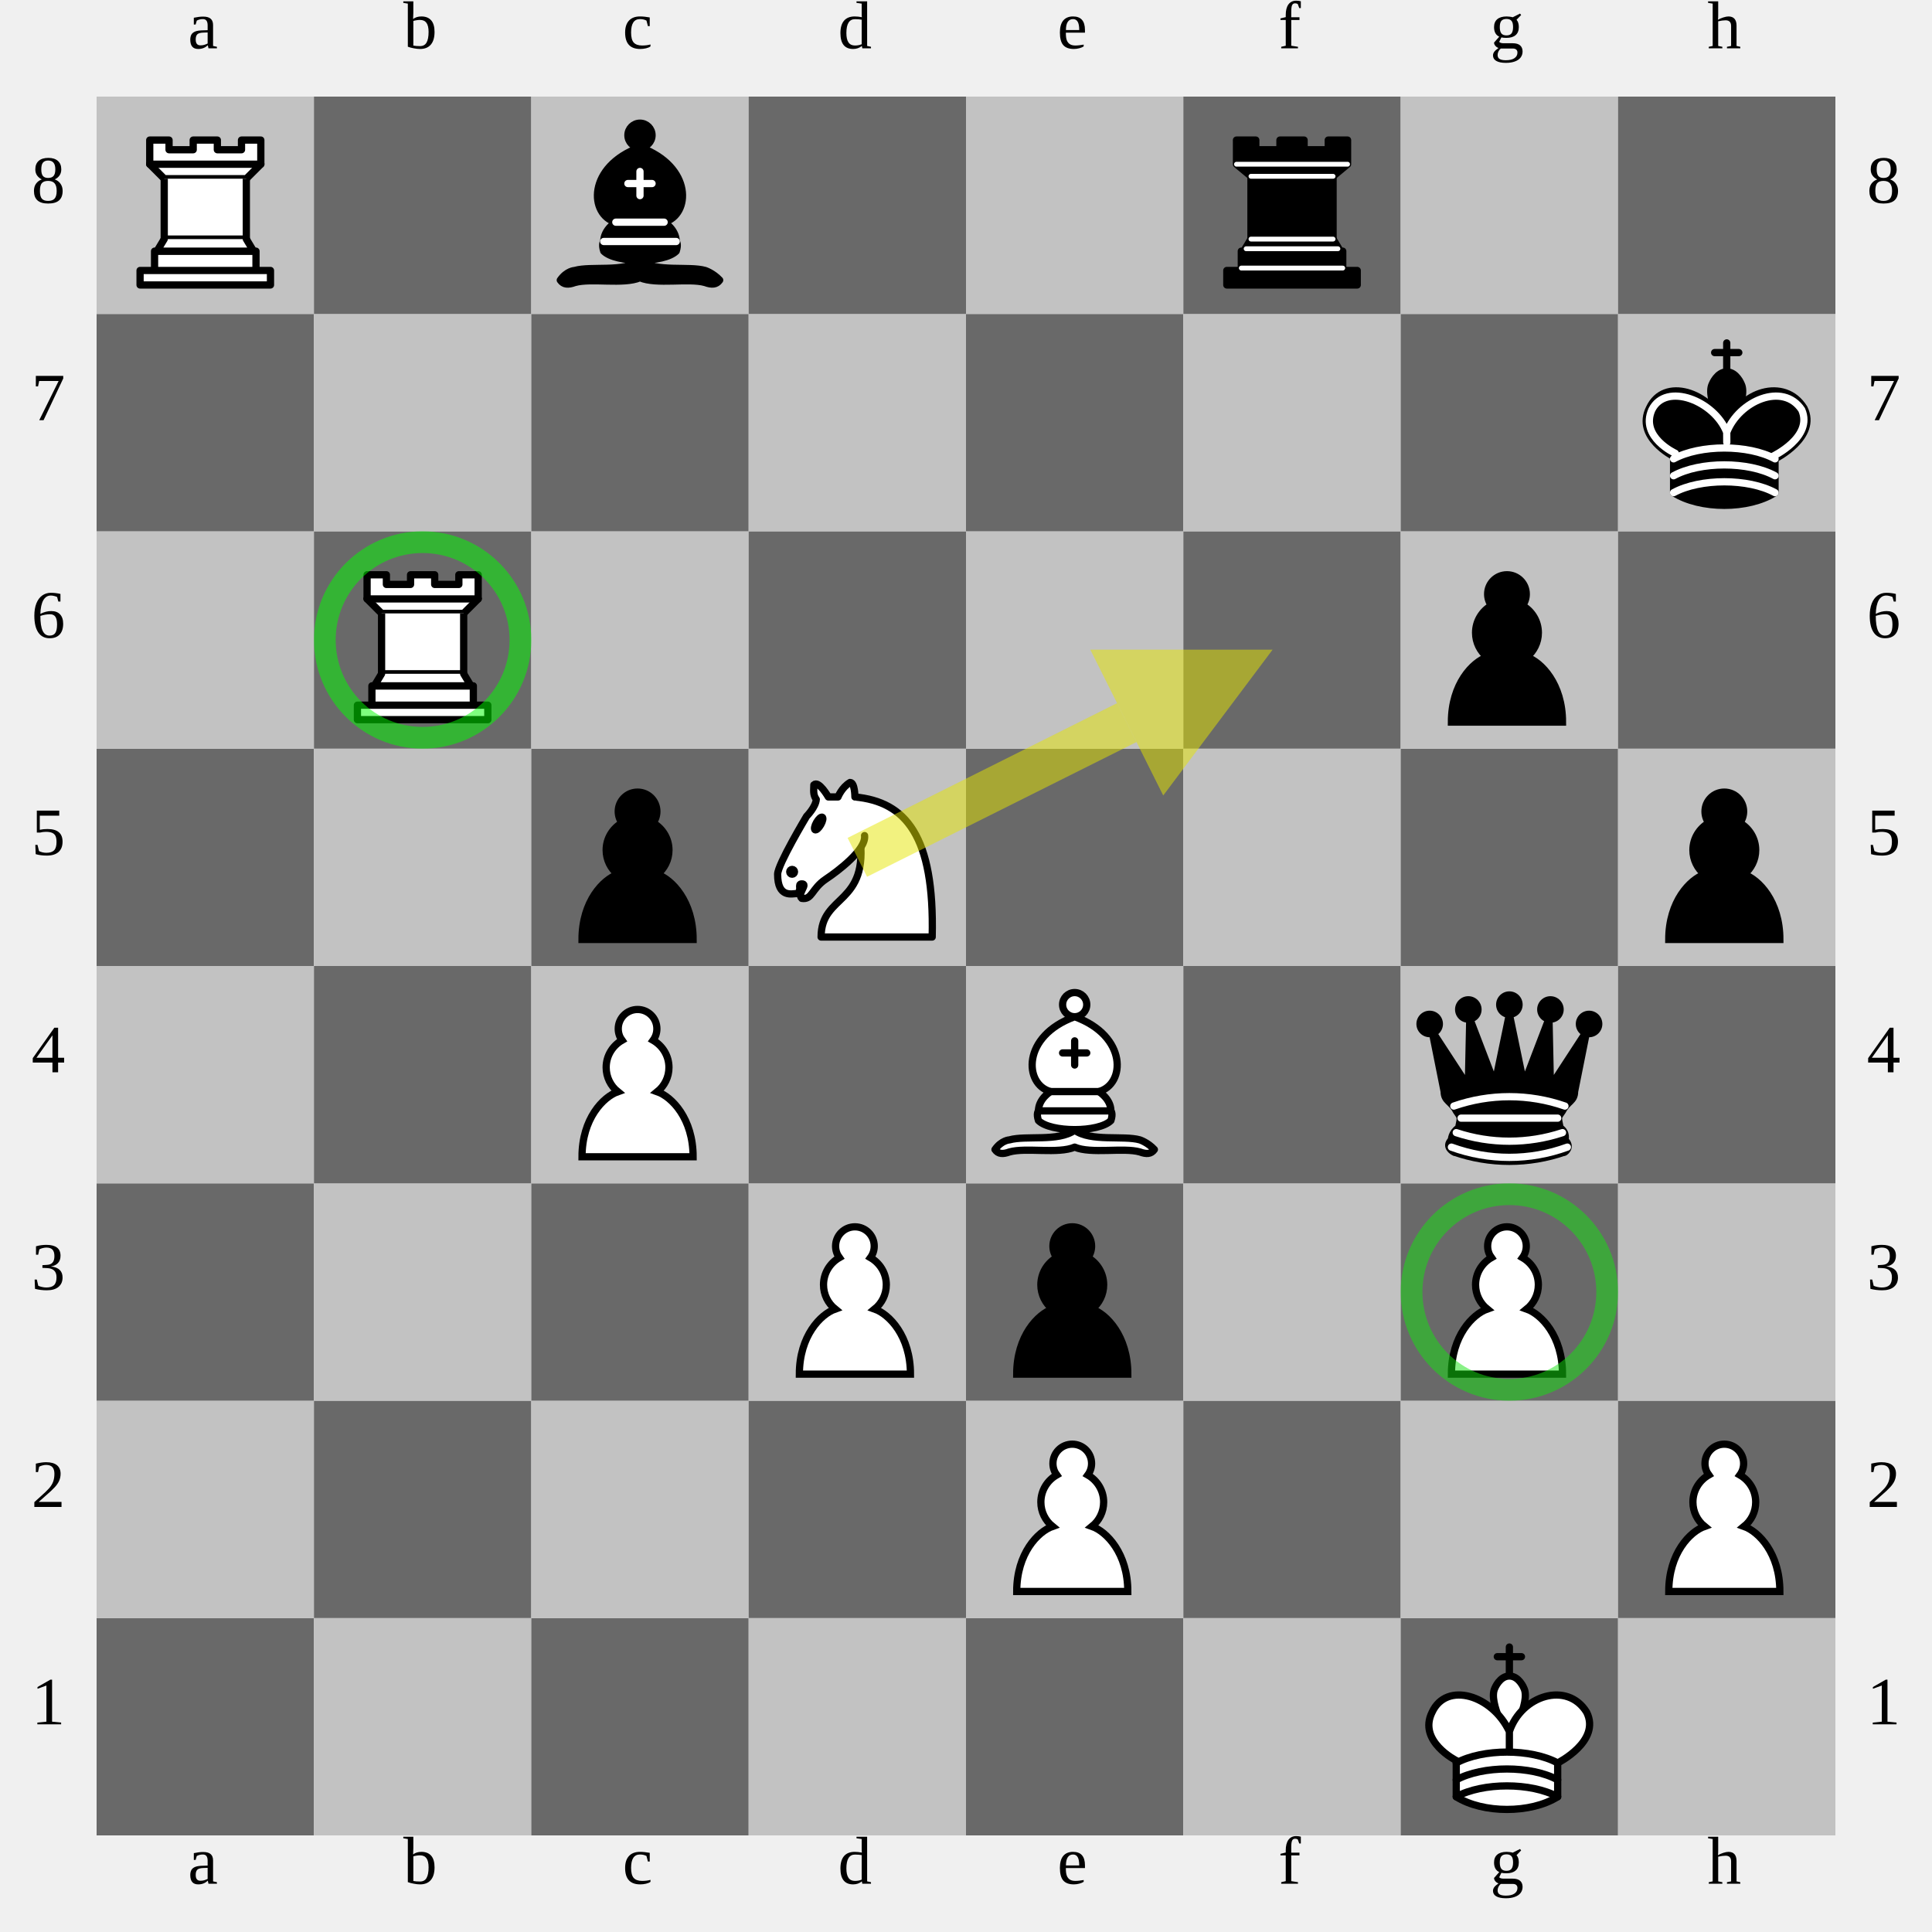
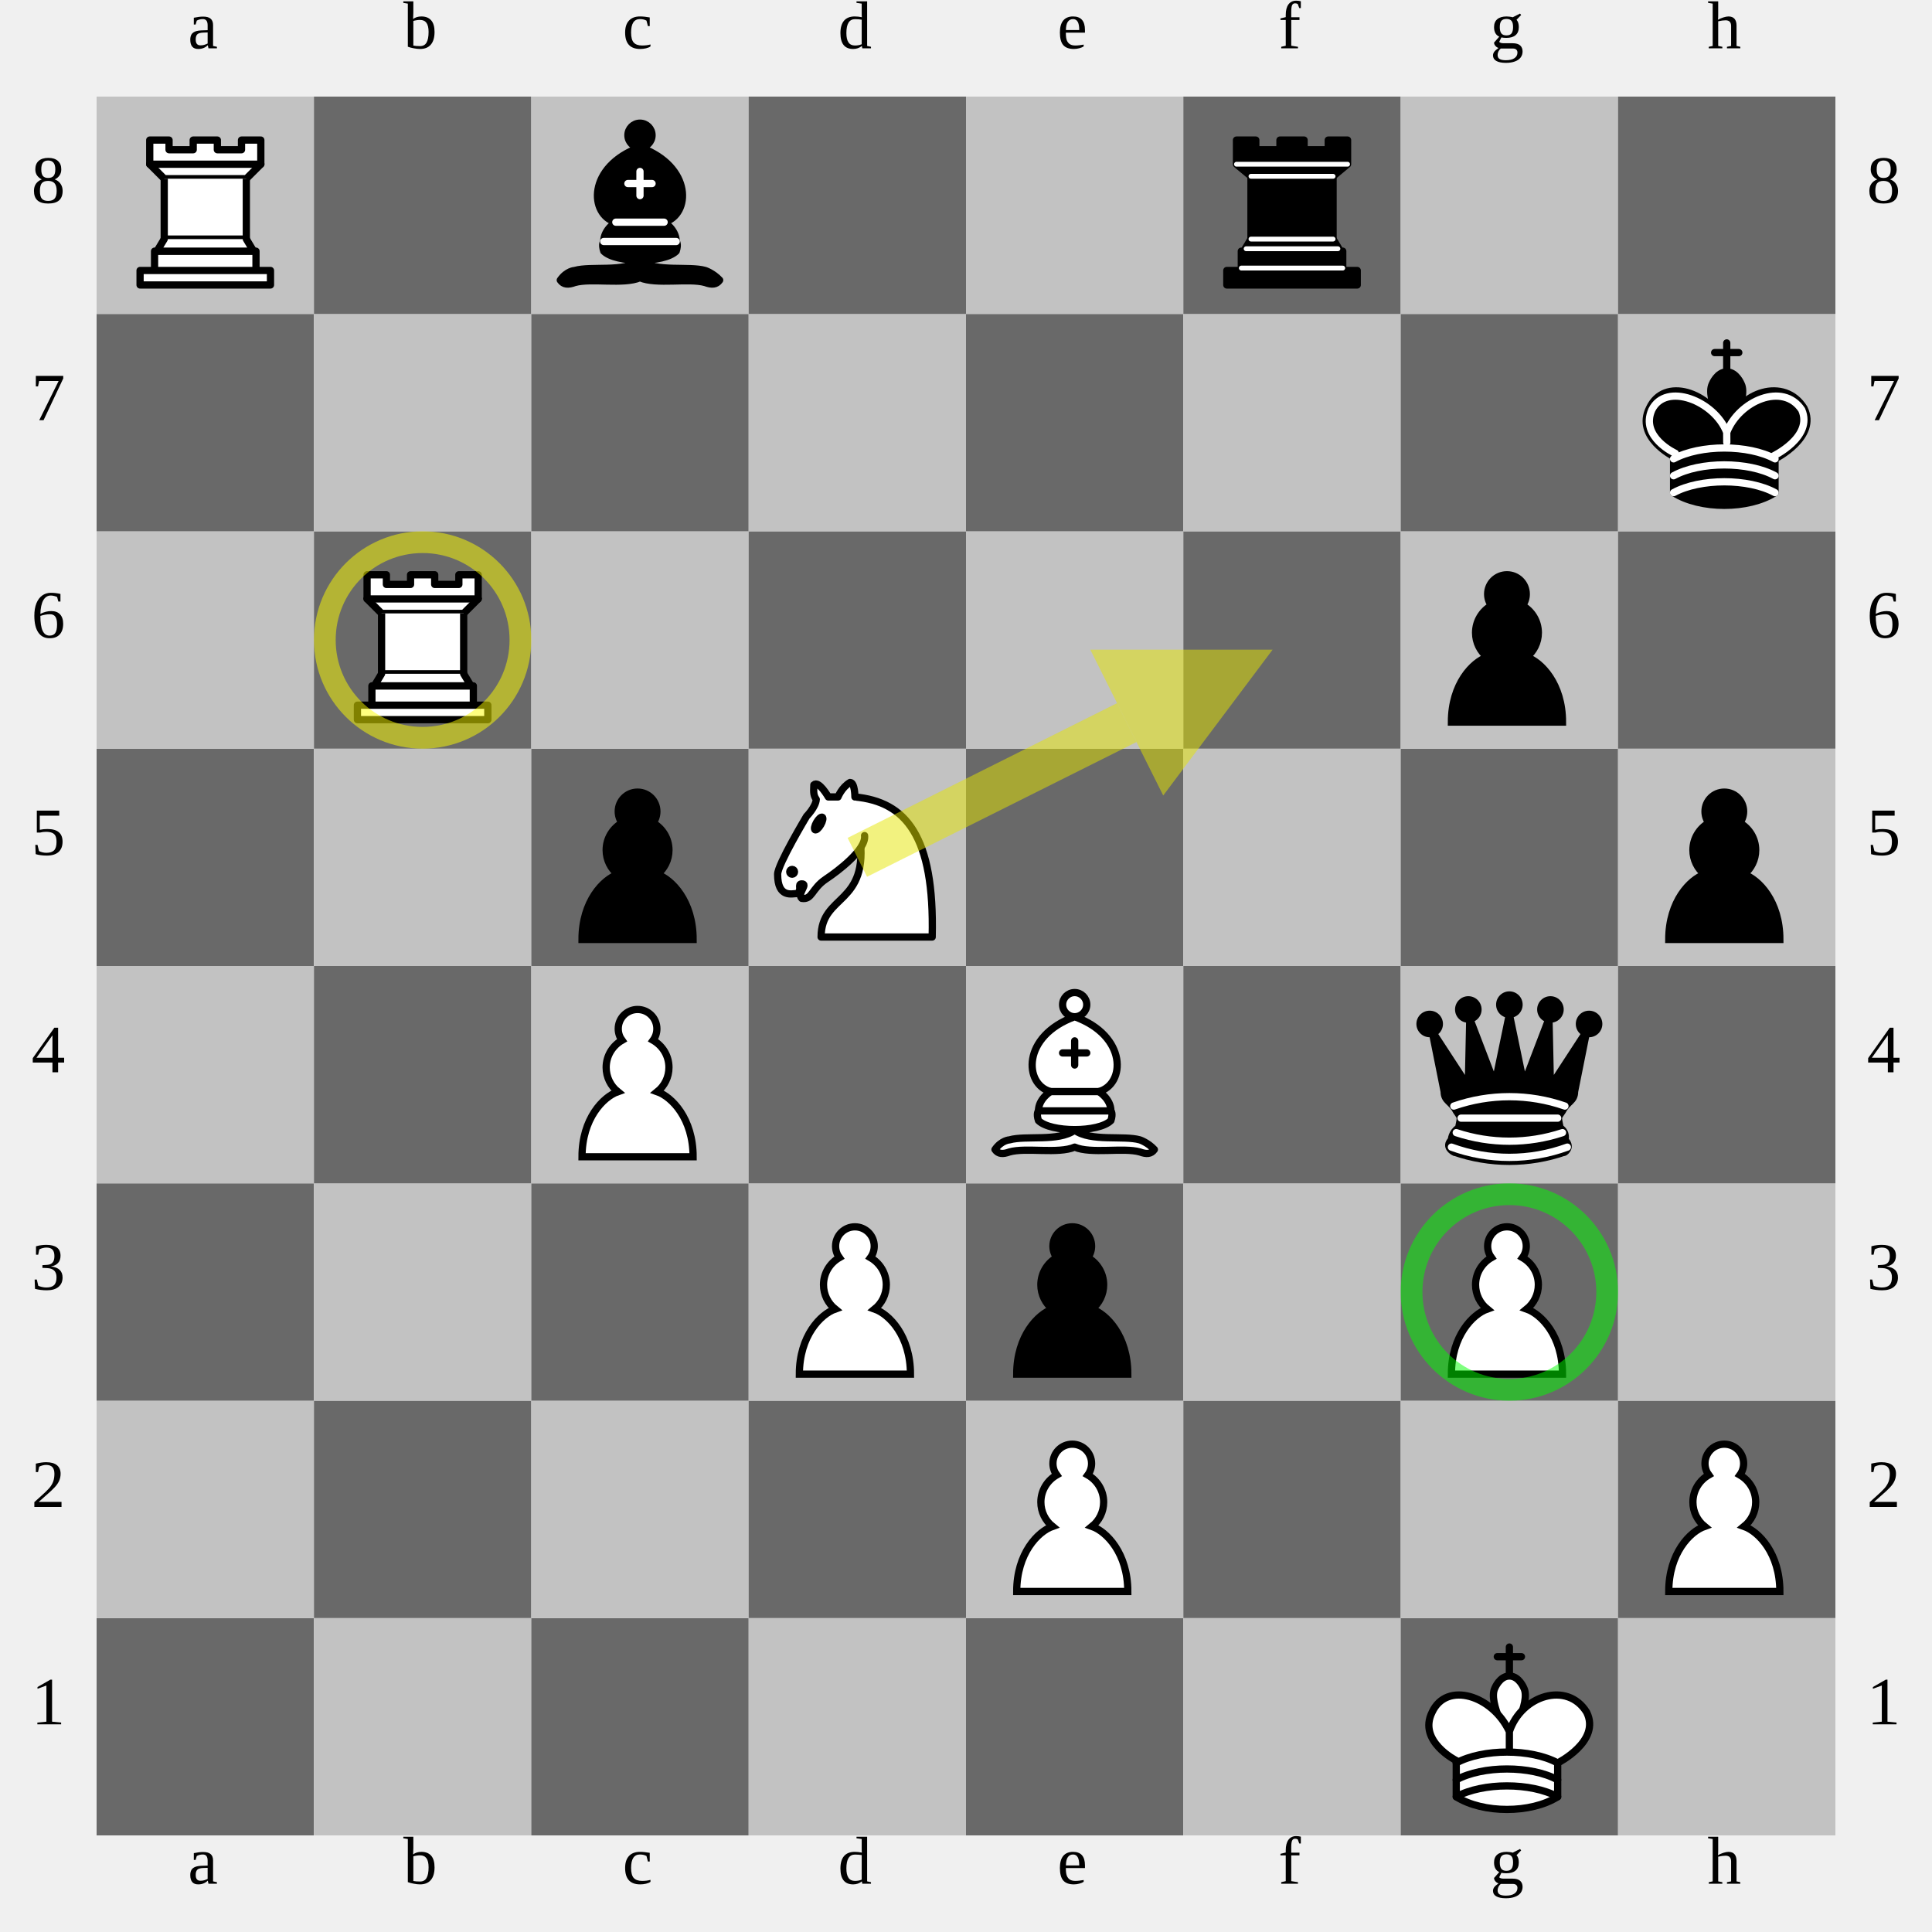
<svg xmlns="http://www.w3.org/2000/svg" xmlns:xlink="http://www.w3.org/1999/xlink" version="1.1" viewBox="0 0 400 400">
  <defs>
    <g class="white pawn" id="white-pawn">
      <path d="M22 9c-2.21 0-4 1.79-4 4 0 .89.29 1.71.78 2.38-1.95 1.12-3.28 3.21-3.28 5.62 0 2.03.94 3.84 2.41 5.03-3 1.06-7.41 5.55-7.41 13.47h23c0-7.92-4.41-12.41-7.41-13.47 1.47-1.19 2.41-3 2.41-5.03 0-2.41-1.33-4.5-3.28-5.62.49-.67.78-1.49.78-2.38 0-2.21-1.79-4-4-4z" fill="#fff" stroke="#000" stroke-linecap="round" stroke-width="1.5" />
    </g>
    <g class="white knight" fill="none" fill-rule="evenodd" id="white-knight" stroke="#000" stroke-linecap="round" stroke-linejoin="round" stroke-width="1.5">
      <path d="M 22,10 C 32.5,11 38.5,18 38,39 L 15,39 C 15,30 25,32.5 23,18" style="fill:#ffffff; stroke:#000000;" />
      <path d="M 24,18 C 24.38,20.91 18.45,25.37 16,27 C 13,29 13.18,31.34 11,31 C 9.958,30.06 12.41,27.96 11,28 C 10,28 11.19,29.23 10,30 C 9,30 5.997,31 6,26 C 6,24 12,14 12,14 C 12,14 13.89,12.1 14,10.5 C 13.27,9.506 13.5,8.5 13.5,7.5 C 14.5,6.5 16.5,10 16.5,10 L 18.5,10 C 18.5,10 19.28,8.008 21,7 C 22,7 22,10 22,10" style="fill:#ffffff; stroke:#000000;" />
      <path d="M 9.5 25.5 A 0.5 0.5 0 1 1 8.5,25.5 A 0.5 0.5 0 1 1 9.5 25.5 z" style="fill:#000000; stroke:#000000;" />
      <path d="M 15 15.5 A 0.5 1.5 0 1 1 14,15.5 A 0.5 1.5 0 1 1 15 15.5 z" style="fill:#000000; stroke:#000000;" transform="matrix(0.866,0.5,-0.5,0.866,9.693,-5.173)" />
    </g>
    <g class="white bishop" fill="none" fill-rule="evenodd" id="white-bishop" stroke="#000" stroke-linecap="round" stroke-linejoin="round" stroke-width="1.5">
      <g fill="#fff" stroke-linecap="butt">
        <path d="M9 36c3.39-.97 10.11.43 13.5-2 3.39 2.43 10.11 1.03 13.5 2 0 0 1.65.54 3 2-.68.97-1.65.99-3 .5-3.39-.97-10.11.46-13.5-1-3.39 1.46-10.11.03-13.5 1-1.354.49-2.323.47-3-.5 1.354-1.94 3-2 3-2zM15 32c2.5 2.5 12.5 2.5 15 0 .5-1.5 0-2 0-2 0-2.5-2.5-4-2.5-4 5.5-1.5 6-11.5-5-15.5-11 4-10.5 14-5 15.5 0 0-2.5 1.5-2.5 4 0 0-.5.5 0 2zM25 8a2.5 2.5 0 1 1-5 0 2.5 2.5 0 1 1 5 0z" />
      </g>
      <path d="M17.5 26h10M15 30h15m-7.5-14.5v5M20 18h5" stroke-linejoin="miter" />
    </g>
    <g class="white rook" fill="#fff" fill-rule="evenodd" id="white-rook" stroke="#000" stroke-linecap="round" stroke-linejoin="round" stroke-width="1.5">
      <path d="M9 39h27v-3H9v3zM12 36v-4h21v4H12zM11 14V9h4v2h5V9h5v2h5V9h4v5" stroke-linecap="butt" />
      <path d="M34 14l-3 3H14l-3-3" />
      <path d="M31 17v12.5H14V17" stroke-linecap="butt" stroke-linejoin="miter" />
      <path d="M31 29.5l1.5 2.5h-20l1.5-2.5" />
      <path d="M11 14h23" fill="none" stroke-linejoin="miter" />
    </g>
    <g class="white king" fill="none" fill-rule="evenodd" id="white-king" stroke="#000" stroke-linecap="round" stroke-linejoin="round" stroke-width="1.5">
      <path d="M22.5 11.63V6M20 8h5" stroke-linejoin="miter" />
      <path d="M22.5 25s4.5-7.5 3-10.5c0 0-1-2.5-3-2.5s-3 2.5-3 2.5c-1.5 3 3 10.5 3 10.5" fill="#fff" stroke-linecap="butt" stroke-linejoin="miter" />
      <path d="M11.5 37c5.5 3.5 15.5 3.5 21 0v-7s9-4.5 6-10.5c-4-6.5-13.5-3.5-16 4V27v-3.5c-3.5-7.5-13-10.5-16-4-3 6 5 10 5 10V37z" fill="#fff" />
      <path d="M11.5 30c5.5-3 15.5-3 21 0m-21 3.5c5.5-3 15.5-3 21 0m-21 3.5c5.5-3 15.5-3 21 0" />
    </g>
    <g class="black pawn" id="black-pawn">
      <path d="M22 9c-2.21 0-4 1.79-4 4 0 .89.29 1.71.78 2.38-1.95 1.12-3.28 3.21-3.28 5.62 0 2.03.94 3.84 2.41 5.03-3 1.06-7.41 5.55-7.41 13.47h23c0-7.92-4.41-12.41-7.41-13.47 1.47-1.19 2.41-3 2.41-5.03 0-2.41-1.33-4.5-3.28-5.62.49-.67.78-1.49.78-2.38 0-2.21-1.79-4-4-4z" stroke="#000" stroke-linecap="round" stroke-width="1.5" />
    </g>
    <g class="black bishop" fill="none" fill-rule="evenodd" id="black-bishop" stroke="#000" stroke-linecap="round" stroke-linejoin="round" stroke-width="1.5">
      <path d="M9 36c3.39-.97 10.11.43 13.5-2 3.39 2.43 10.11 1.03 13.5 2 0 0 1.65.54 3 2-.68.97-1.65.99-3 .5-3.39-.97-10.11.46-13.5-1-3.39 1.46-10.11.03-13.5 1-1.354.49-2.323.47-3-.5 1.354-1.94 3-2 3-2zm6-4c2.5 2.5 12.5 2.5 15 0 .5-1.5 0-2 0-2 0-2.5-2.5-4-2.5-4 5.5-1.5 6-11.5-5-15.5-11 4-10.5 14-5 15.5 0 0-2.5 1.5-2.5 4 0 0-.5.5 0 2zM25 8a2.5 2.5 0 1 1-5 0 2.5 2.5 0 1 1 5 0z" fill="#000" stroke-linecap="butt" />
      <path d="M17.5 26h10M15 30h15m-7.5-14.5v5M20 18h5" stroke="#fff" stroke-linejoin="miter" />
    </g>
    <g class="black rook" fill="#000" fill-rule="evenodd" id="black-rook" stroke="#000" stroke-linecap="round" stroke-linejoin="round" stroke-width="1.5">
      <path d="M9 39h27v-3H9v3zM12.5 32l1.5-2.5h17l1.5 2.5h-20zM12 36v-4h21v4H12z" stroke-linecap="butt" />
      <path d="M14 29.5v-13h17v13H14z" stroke-linecap="butt" stroke-linejoin="miter" />
      <path d="M14 16.5L11 14h23l-3 2.5H14zM11 14V9h4v2h5V9h5v2h5V9h4v5H11z" stroke-linecap="butt" />
      <path d="M12 35.5h21M13 31.5h19M14 29.5h17M14 16.5h17M11 14h23" fill="none" stroke="#fff" stroke-linejoin="miter" stroke-width="1" />
    </g>
    <g class="black queen" fill="#000" fill-rule="evenodd" id="black-queen" stroke="#000" stroke-linecap="round" stroke-linejoin="round" stroke-width="1.5">
      <g fill="#000" stroke="none">
        <circle cx="6" cy="12" r="2.75" />
        <circle cx="14" cy="9" r="2.75" />
        <circle cx="22.5" cy="8" r="2.75" />
        <circle cx="31" cy="9" r="2.75" />
        <circle cx="39" cy="12" r="2.75" />
      </g>
      <path d="M9 26c8.5-1.5 21-1.5 27 0l2.5-12.5L31 25l-.3-14.1-5.2 13.6-3-14.5-3 14.5-5.2-13.6L14 25 6.5 13.5 9 26zM9 26c0 2 1.5 2 2.5 4 1 1.5 1 1 .5 3.5-1.5 1-1.5 2.5-1.5 2.5-1.5 1.5.5 2.5.5 2.5 6.5 1 16.5 1 23 0 0 0 1.5-1 0-2.5 0 0 .5-1.5-1-2.5-.5-2.5-.5-2 .5-3.5 1-2 2.5-2 2.5-4-8.5-1.5-18.5-1.5-27 0z" stroke-linecap="butt" />
      <path d="M11 38.5a35 35 1 0 0 23 0" fill="none" stroke-linecap="butt" />
      <path d="M11 29a35 35 1 0 1 23 0M12.5 31.5h20M11.5 34.5a35 35 1 0 0 22 0M10.5 37.5a35 35 1 0 0 24 0" fill="none" stroke="#fff" />
    </g>
    <g class="black king" fill="none" fill-rule="evenodd" id="black-king" stroke="#000" stroke-linecap="round" stroke-linejoin="round" stroke-width="1.5">
      <path d="M22.5 11.63V6" stroke-linejoin="miter" />
      <path d="M22.5 25s4.5-7.5 3-10.5c0 0-1-2.5-3-2.5s-3 2.5-3 2.5c-1.5 3 3 10.5 3 10.5" fill="#000" stroke-linecap="butt" stroke-linejoin="miter" />
      <path d="M11.5 37c5.5 3.5 15.5 3.5 21 0v-7s9-4.5 6-10.5c-4-6.5-13.5-3.5-16 4V27v-3.5c-3.5-7.5-13-10.5-16-4-3 6 5 10 5 10V37z" fill="#000" />
      <path d="M20 8h5" stroke-linejoin="miter" />
      <path d="M32 29.5s8.5-4 6.03-9.65C34.15 14 25 18 22.5 24.5l.01 2.1-.01-2.1C20 18 9.906 14 6.997 19.85c-2.497 5.65 4.853 9 4.853 9M11.5 30c5.5-3 15.5-3 21 0m-21 3.5c5.5-3 15.5-3 21 0m-21 3.5c5.5-3 15.5-3 21 0" stroke="#fff" />
    </g>
  </defs>
  <rect class="square dark a1" fill="#696969" height="45" stroke="none" width="45" x="20" y="335" />
  <rect class="square light b1" fill="#c2c2c2" height="45" stroke="none" width="45" x="65" y="335" />
  <rect class="square dark c1" fill="#696969" height="45" stroke="none" width="45" x="110" y="335" />
  <rect class="square light d1" fill="#c2c2c2" height="45" stroke="none" width="45" x="155" y="335" />
  <rect class="square dark e1" fill="#696969" height="45" stroke="none" width="45" x="200" y="335" />
  <rect class="square light f1" fill="#c2c2c2" height="45" stroke="none" width="45" x="245" y="335" />
  <rect class="square dark g1" fill="#696969" height="45" stroke="none" width="45" x="290" y="335" />
  <use transform="translate(290, 335)" xlink:href="#white-king" />
  <rect class="square light h1" fill="#c2c2c2" height="45" stroke="none" width="45" x="335" y="335" />
  <rect class="square light a2" fill="#c2c2c2" height="45" stroke="none" width="45" x="20" y="290" />
  <rect class="square dark b2" fill="#696969" height="45" stroke="none" width="45" x="65" y="290" />
  <rect class="square light c2" fill="#c2c2c2" height="45" stroke="none" width="45" x="110" y="290" />
  <rect class="square dark d2" fill="#696969" height="45" stroke="none" width="45" x="155" y="290" />
  <rect class="square light e2" fill="#c2c2c2" height="45" stroke="none" width="45" x="200" y="290" />
  <use transform="translate(200, 290)" xlink:href="#white-pawn" />
  <rect class="square dark f2" fill="#696969" height="45" stroke="none" width="45" x="245" y="290" />
  <rect class="square light g2" fill="#c2c2c2" height="45" stroke="none" width="45" x="290" y="290" />
  <rect class="square dark h2" fill="#696969" height="45" stroke="none" width="45" x="335" y="290" />
  <use transform="translate(335, 290)" xlink:href="#white-pawn" />
  <rect class="square dark a3" fill="#696969" height="45" stroke="none" width="45" x="20" y="245" />
  <rect class="square light b3" fill="#c2c2c2" height="45" stroke="none" width="45" x="65" y="245" />
  <rect class="square dark c3" fill="#696969" height="45" stroke="none" width="45" x="110" y="245" />
  <rect class="square light d3" fill="#c2c2c2" height="45" stroke="none" width="45" x="155" y="245" />
  <use transform="translate(155, 245)" xlink:href="#white-pawn" />
  <rect class="square dark e3" fill="#696969" height="45" stroke="none" width="45" x="200" y="245" />
  <use transform="translate(200, 245)" xlink:href="#black-pawn" />
  <rect class="square light f3" fill="#c2c2c2" height="45" stroke="none" width="45" x="245" y="245" />
  <rect class="square dark g3" fill="#696969" height="45" stroke="none" width="45" x="290" y="245" />
  <use transform="translate(290, 245)" xlink:href="#white-pawn" />
  <rect class="square light h3" fill="#c2c2c2" height="45" stroke="none" width="45" x="335" y="245" />
  <rect class="square light a4" fill="#c2c2c2" height="45" stroke="none" width="45" x="20" y="200" />
  <rect class="square dark b4" fill="#696969" height="45" stroke="none" width="45" x="65" y="200" />
  <rect class="square light c4" fill="#c2c2c2" height="45" stroke="none" width="45" x="110" y="200" />
  <use transform="translate(110, 200)" xlink:href="#white-pawn" />
  <rect class="square dark d4" fill="#696969" height="45" stroke="none" width="45" x="155" y="200" />
  <rect class="square light e4" fill="#c2c2c2" height="45" stroke="none" width="45" x="200" y="200" />
  <use transform="translate(200, 200)" xlink:href="#white-bishop" />
  <rect class="square dark f4" fill="#696969" height="45" stroke="none" width="45" x="245" y="200" />
  <rect class="square light g4" fill="#c2c2c2" height="45" stroke="none" width="45" x="290" y="200" />
  <use transform="translate(290, 200)" xlink:href="#black-queen" />
  <rect class="square dark h4" fill="#696969" height="45" stroke="none" width="45" x="335" y="200" />
  <rect class="square dark a5" fill="#696969" height="45" stroke="none" width="45" x="20" y="155" />
  <rect class="square light b5" fill="#c2c2c2" height="45" stroke="none" width="45" x="65" y="155" />
  <rect class="square dark c5" fill="#696969" height="45" stroke="none" width="45" x="110" y="155" />
  <use transform="translate(110, 155)" xlink:href="#black-pawn" />
  <rect class="square light d5" fill="#c2c2c2" height="45" stroke="none" width="45" x="155" y="155" />
  <use transform="translate(155, 155)" xlink:href="#white-knight" />
  <rect class="square dark e5" fill="#696969" height="45" stroke="none" width="45" x="200" y="155" />
  <rect class="square light f5" fill="#c2c2c2" height="45" stroke="none" width="45" x="245" y="155" />
  <rect class="square dark g5" fill="#696969" height="45" stroke="none" width="45" x="290" y="155" />
  <rect class="square light h5" fill="#c2c2c2" height="45" stroke="none" width="45" x="335" y="155" />
  <use transform="translate(335, 155)" xlink:href="#black-pawn" />
  <rect class="square light a6" fill="#c2c2c2" height="45" stroke="none" width="45" x="20" y="110" />
  <rect class="square dark b6" fill="#696969" height="45" stroke="none" width="45" x="65" y="110" />
  <use transform="translate(65, 110)" xlink:href="#white-rook" />
  <rect class="square light c6" fill="#c2c2c2" height="45" stroke="none" width="45" x="110" y="110" />
  <rect class="square dark d6" fill="#696969" height="45" stroke="none" width="45" x="155" y="110" />
  <rect class="square light e6" fill="#c2c2c2" height="45" stroke="none" width="45" x="200" y="110" />
  <rect class="square dark f6" fill="#696969" height="45" stroke="none" width="45" x="245" y="110" />
  <rect class="square light g6" fill="#c2c2c2" height="45" stroke="none" width="45" x="290" y="110" />
  <use transform="translate(290, 110)" xlink:href="#black-pawn" />
  <rect class="square dark h6" fill="#696969" height="45" stroke="none" width="45" x="335" y="110" />
  <rect class="square dark a7" fill="#696969" height="45" stroke="none" width="45" x="20" y="65" />
  <rect class="square light b7" fill="#c2c2c2" height="45" stroke="none" width="45" x="65" y="65" />
  <rect class="square dark c7" fill="#696969" height="45" stroke="none" width="45" x="110" y="65" />
  <rect class="square light d7" fill="#c2c2c2" height="45" stroke="none" width="45" x="155" y="65" />
  <rect class="square dark e7" fill="#696969" height="45" stroke="none" width="45" x="200" y="65" />
  <rect class="square light f7" fill="#c2c2c2" height="45" stroke="none" width="45" x="245" y="65" />
  <rect class="square dark g7" fill="#696969" height="45" stroke="none" width="45" x="290" y="65" />
  <rect class="square light h7" fill="#c2c2c2" height="45" stroke="none" width="45" x="335" y="65" />
  <use transform="translate(335, 65)" xlink:href="#black-king" />
  <rect class="square light a8" fill="#c2c2c2" height="45" stroke="none" width="45" x="20" y="20" />
  <use transform="translate(20, 20)" xlink:href="#white-rook" />
  <rect class="square dark b8" fill="#696969" height="45" stroke="none" width="45" x="65" y="20" />
  <rect class="square light c8" fill="#c2c2c2" height="45" stroke="none" width="45" x="110" y="20" />
  <use transform="translate(110, 20)" xlink:href="#black-bishop" />
  <rect class="square dark d8" fill="#696969" height="45" stroke="none" width="45" x="155" y="20" />
  <rect class="square light e8" fill="#c2c2c2" height="45" stroke="none" width="45" x="200" y="20" />
  <rect class="square dark f8" fill="#696969" height="45" stroke="none" width="45" x="245" y="20" />
  <use transform="translate(245, 20)" xlink:href="#black-rook" />
  <rect class="square light g8" fill="#c2c2c2" height="45" stroke="none" width="45" x="290" y="20" />
  <rect class="square dark h8" fill="#696969" height="45" stroke="none" width="45" x="335" y="20" />
  <text alignment-baseline="middle" font-size="14" text-anchor="middle" x="42" y="10">a</text>
  <text alignment-baseline="middle" font-size="14" text-anchor="middle" x="42" y="390">a</text>
  <text alignment-baseline="middle" font-size="14" text-anchor="middle" x="87" y="10">b</text>
  <text alignment-baseline="middle" font-size="14" text-anchor="middle" x="87" y="390">b</text>
  <text alignment-baseline="middle" font-size="14" text-anchor="middle" x="132" y="10">c</text>
  <text alignment-baseline="middle" font-size="14" text-anchor="middle" x="132" y="390">c</text>
  <text alignment-baseline="middle" font-size="14" text-anchor="middle" x="177" y="10">d</text>
  <text alignment-baseline="middle" font-size="14" text-anchor="middle" x="177" y="390">d</text>
  <text alignment-baseline="middle" font-size="14" text-anchor="middle" x="222" y="10">e</text>
  <text alignment-baseline="middle" font-size="14" text-anchor="middle" x="222" y="390">e</text>
  <text alignment-baseline="middle" font-size="14" text-anchor="middle" x="267" y="10">f</text>
  <text alignment-baseline="middle" font-size="14" text-anchor="middle" x="267" y="390">f</text>
  <text alignment-baseline="middle" font-size="14" text-anchor="middle" x="312" y="10">g</text>
  <text alignment-baseline="middle" font-size="14" text-anchor="middle" x="312" y="390">g</text>
  <text alignment-baseline="middle" font-size="14" text-anchor="middle" x="357" y="10">h</text>
  <text alignment-baseline="middle" font-size="14" text-anchor="middle" x="357" y="390">h</text>
  <text alignment-baseline="middle" font-size="14" text-anchor="middle" x="10" y="357">1</text>
  <text alignment-baseline="middle" font-size="14" text-anchor="middle" x="390" y="357">1</text>
  <text alignment-baseline="middle" font-size="14" text-anchor="middle" x="10" y="312">2</text>
  <text alignment-baseline="middle" font-size="14" text-anchor="middle" x="390" y="312">2</text>
  <text alignment-baseline="middle" font-size="14" text-anchor="middle" x="10" y="267">3</text>
  <text alignment-baseline="middle" font-size="14" text-anchor="middle" x="390" y="267">3</text>
  <text alignment-baseline="middle" font-size="14" text-anchor="middle" x="10" y="222">4</text>
  <text alignment-baseline="middle" font-size="14" text-anchor="middle" x="390" y="222">4</text>
  <text alignment-baseline="middle" font-size="14" text-anchor="middle" x="10" y="177">5</text>
  <text alignment-baseline="middle" font-size="14" text-anchor="middle" x="390" y="177">5</text>
  <text alignment-baseline="middle" font-size="14" text-anchor="middle" x="10" y="132">6</text>
  <text alignment-baseline="middle" font-size="14" text-anchor="middle" x="390" y="132">6</text>
  <text alignment-baseline="middle" font-size="14" text-anchor="middle" x="10" y="87">7</text>
  <text alignment-baseline="middle" font-size="14" text-anchor="middle" x="390" y="87">7</text>
  <text alignment-baseline="middle" font-size="14" text-anchor="middle" x="10" y="42">8</text>
  <text alignment-baseline="middle" font-size="14" text-anchor="middle" x="390" y="42">8</text>
  <line class="arrow" opacity="0.5" stroke="#e6e600" stroke-linecap="butt" stroke-width="9.0" x1="177.5" x2="233.288" y1="177.5" y2="149.606" />
  <polygon class="arrow" fill="#e6e600" opacity="0.5" points="263.475,134.512 225.741,134.512 240.835,164.699" />
-   <circle cx="312.5" cy="267.5" fill="none" opacity="0.5" r="20.25" stroke="#13E30F" stroke-width="4.5" />
-   <circle cx="87.5" cy="132.5" fill="none" opacity="0.5" r="20.25" stroke="#00FF00" stroke-width="4.5" />
+   <circle cx="312.5" cy="267.5" fill="none" opacity="0.5" r="20.25" stroke="#00ff00" stroke-width="4.5" />
+   <circle cx="87.5" cy="132.5" fill="none" opacity="0.5" r="20.25" stroke="#ffff00" stroke-width="4.5" />
</svg>
